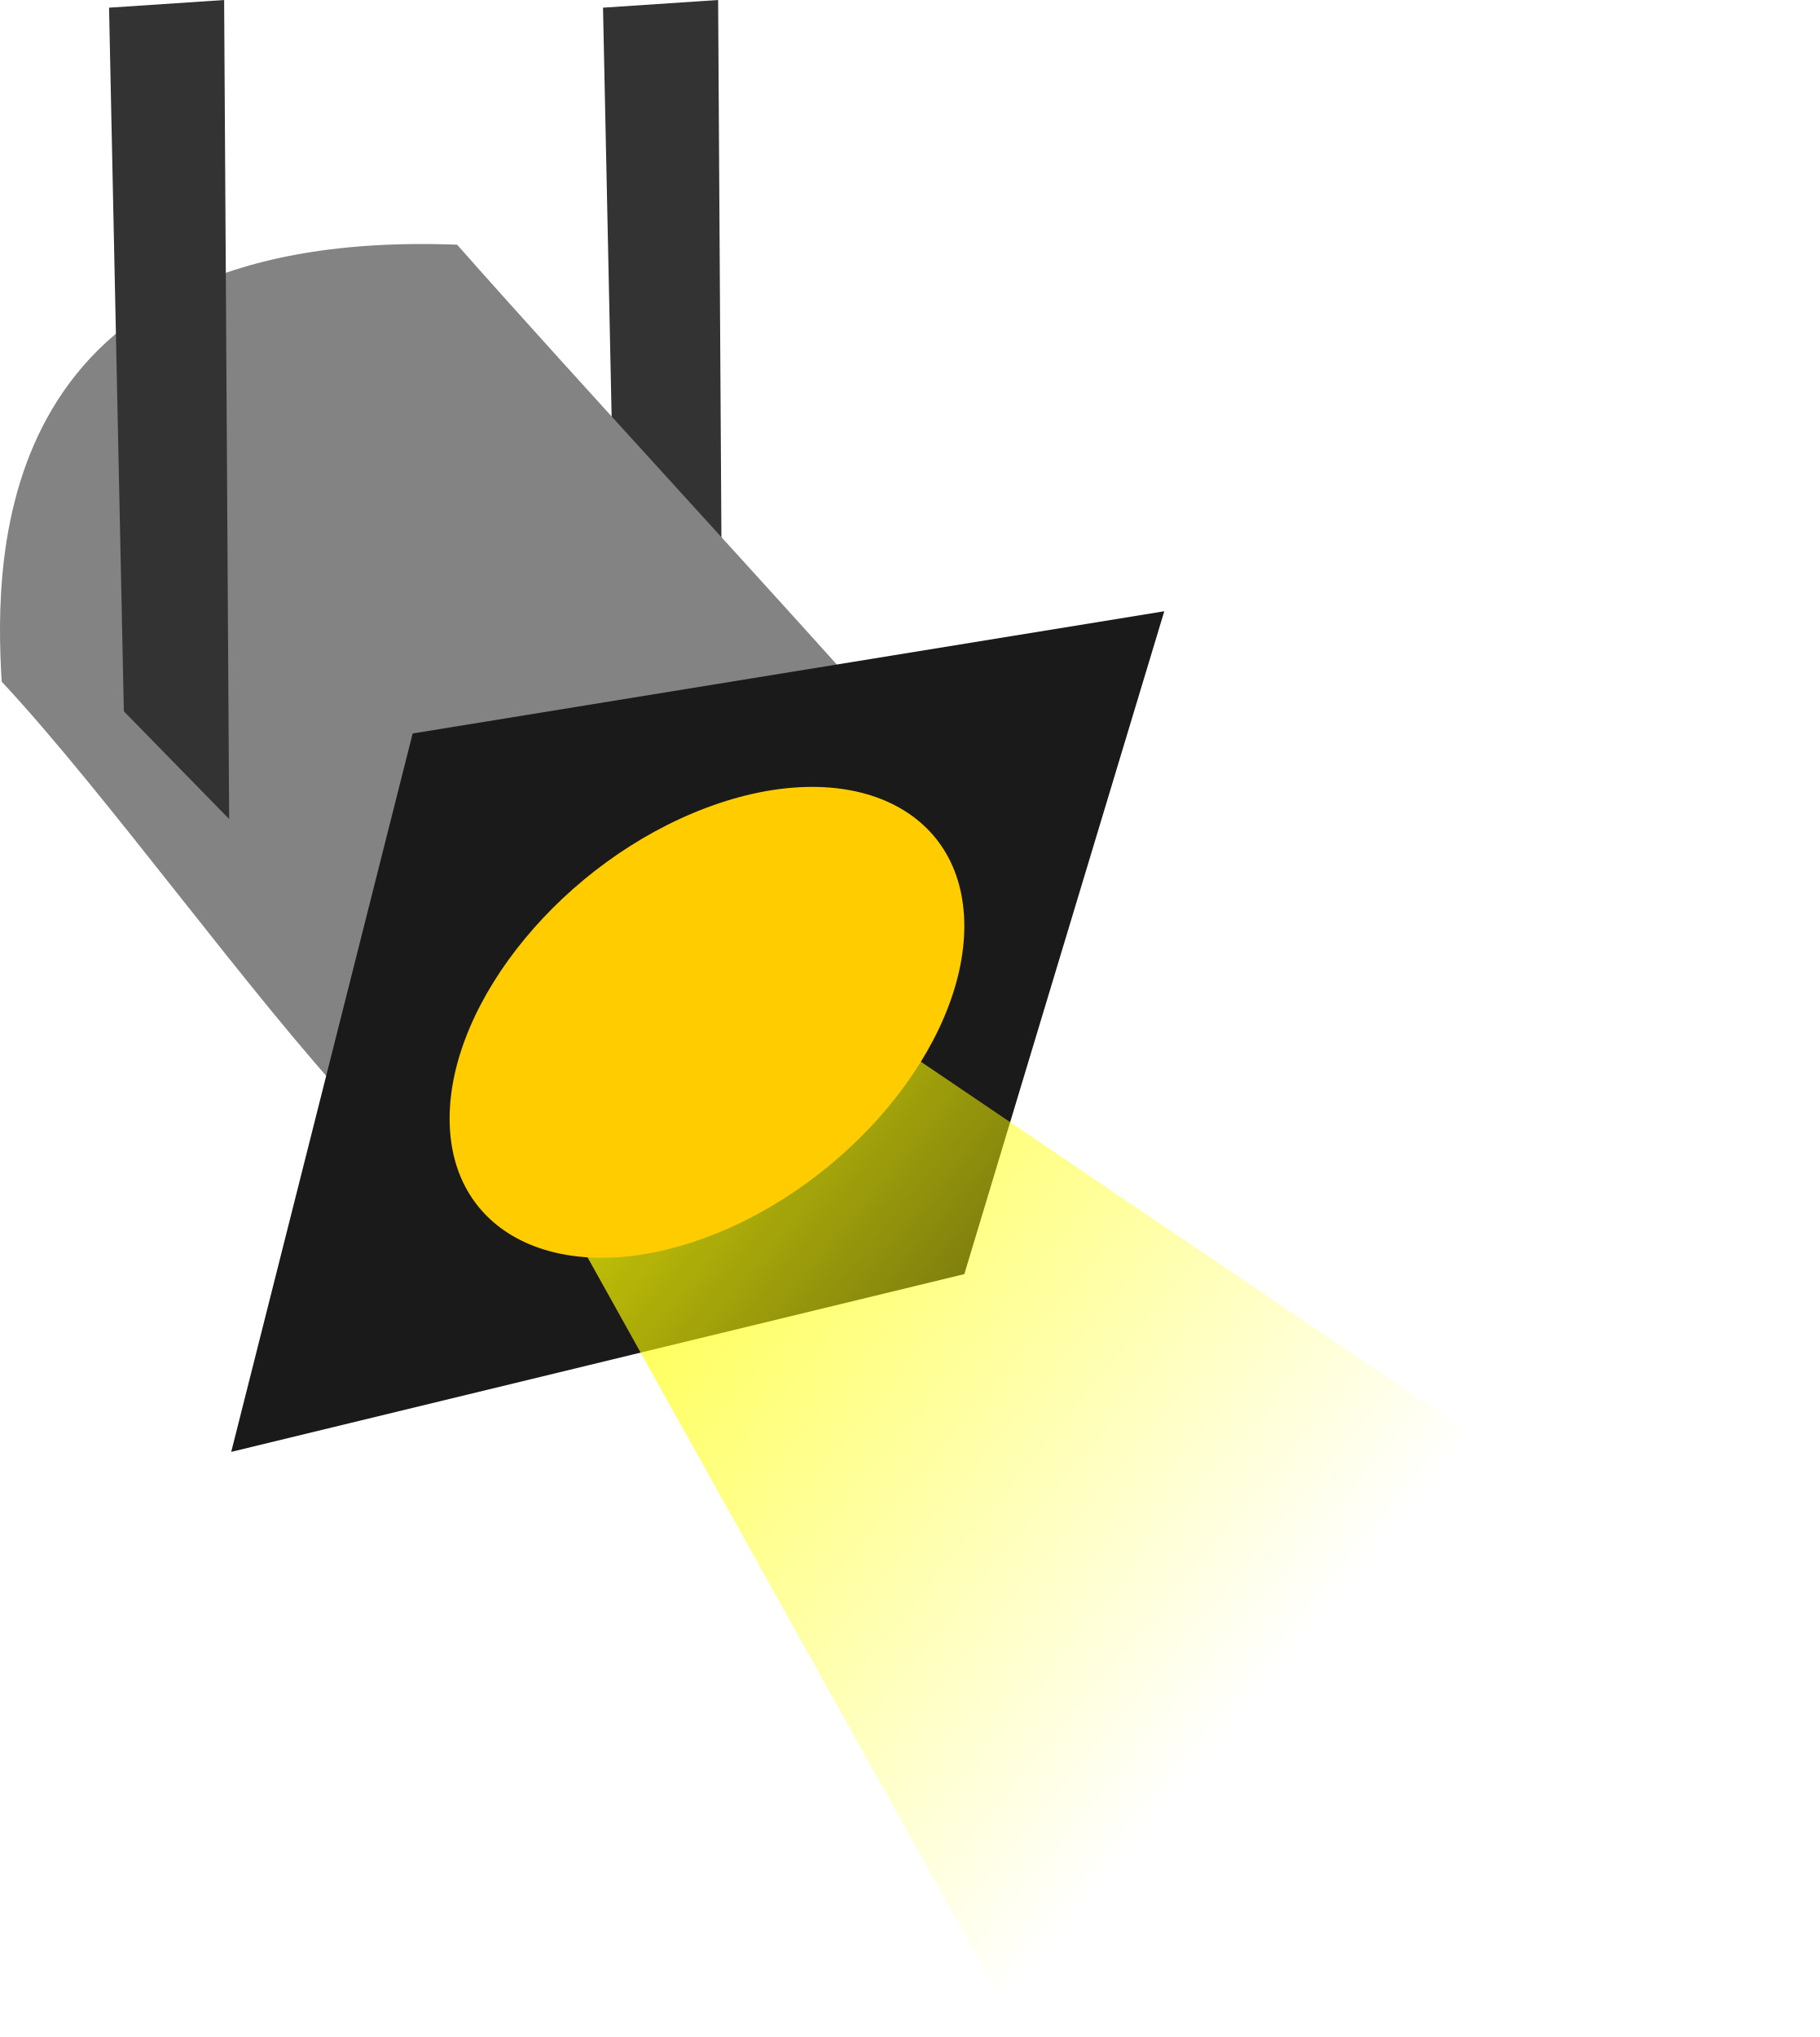
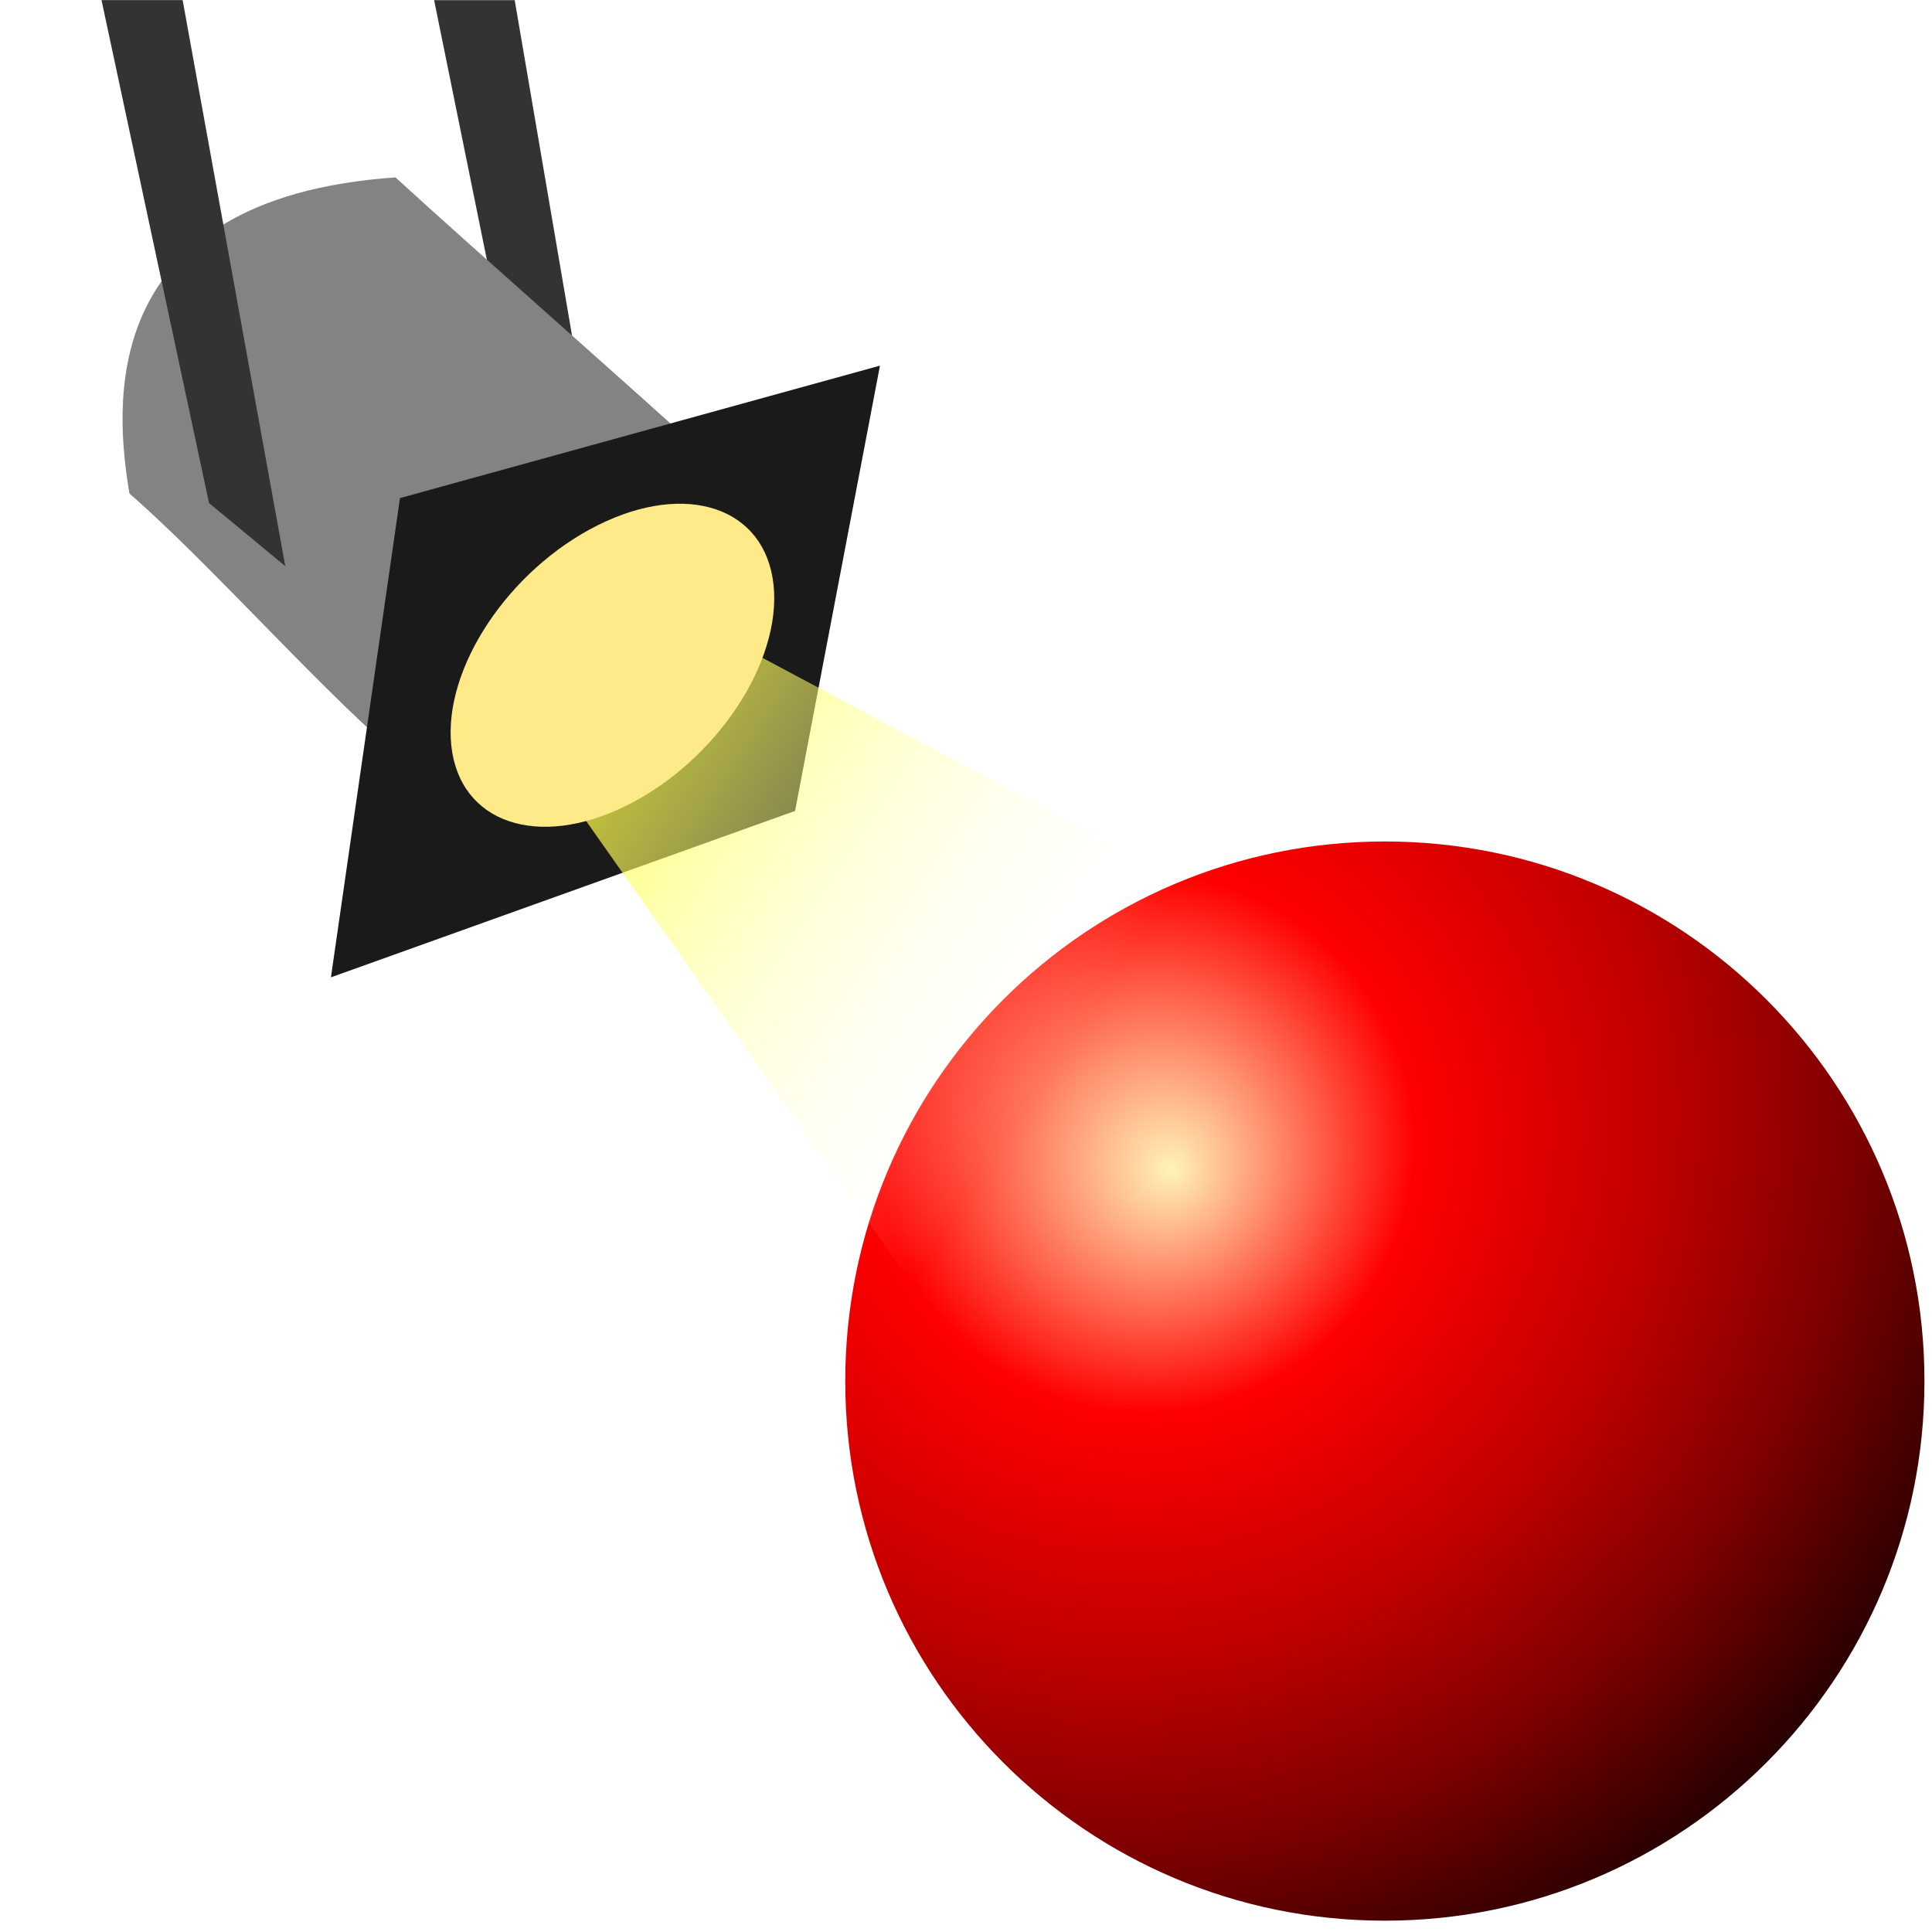
- <svg xmlns="http://www.w3.org/2000/svg" viewBox="0 0 315.582 353.164" version="1.1" id="svg26" width="315.582" height="353.164">
-   <defs id="defs12">
-     <linearGradient id="a" y2="193.19" gradientUnits="userSpaceOnUse" x2="60.588" y1="193.19" x1="-2.654" gradientTransform="translate(-61.56579,0.498)">
-       <stop offset="0" stop-color="#4d4d4d" id="stop2" />
-       <stop offset="1" stop-color="#838383" id="stop4" />
+ <svg xmlns="http://www.w3.org/2000/svg" width="512" height="512" version="1.1" viewBox="0 0 512 512">
+   <defs>
+     <linearGradient id="b" x1="-2.65" x2="60.6" y1="193" y2="193" gradientTransform="matrix(.996 -.105 .105 .996 -40.1 20)" gradientUnits="userSpaceOnUse">
+       <stop offset="0" stop-color="#4d4d4d" />
+       <stop offset="1" stop-color="#838383" />
    </linearGradient>
-     <linearGradient id="b" y2="425.68" gradientUnits="userSpaceOnUse" x2="451.93" y1="155.73" x1="142.36" gradientTransform="matrix(0.4606658,0,0,0.4872125,15.21383,80.3544)">
-       <stop offset="0" stop-color="#ff0" id="stop7" />
-       <stop offset="1" stop-color="#ff0" stop-opacity="0" id="stop9" />
+     <linearGradient id="c" x1="142" x2="452" y1="156" y2="426" gradientTransform="matrix(.459 -.048 .051 .485 54.9 90.4)" gradientUnits="userSpaceOnUse">
+       <stop offset="0" stop-color="#ff0" />
+       <stop offset="1" stop-color="#fff" stop-opacity="0" />
    </linearGradient>
+     <radialGradient id="a" cx="240" cy="140" r="200" fx="260" fy="160" gradientTransform="matrix(1.43 0 0 1.43 -61.3 81.3)" gradientUnits="userSpaceOnUse">
+       <stop offset="0" stop-color="#fff3b9" />
+       <stop offset=".25" stop-color="#FF0000" />
+       <stop offset=".5" stop-color="#C00000" />
+       <stop offset=".7" stop-color="#7F0000" />
+       <stop offset=".85" stop-color="#400000" />
+       <stop offset="1" />
+     </radialGradient>
  </defs>
-   <path d="m 104.564,1.33 19.958,-1.33 0.87,142 -18.26,-18.68 -2.57,-121.99 z" fill-rule="evenodd" fill="#333333" id="path14" />
-   <path d="M 79.264,42.418 C -1.367,39.425 -1.013,96.139 0.29,118.178 18.481,137.653 43.5,172.735 61.69,192.21 c 29.105,-20.973 66.014,-42.921 95.119,-63.894 -20.98,-23.76 -56.58,-62.145 -77.55,-85.9 z" fill-rule="evenodd" fill="url(#a)" id="path16" style="fill:url(#a)" />
-   <path d="m 18.909,1.33 19.955,-1.33 0.87,142 -18.257,-18.68 z" fill-rule="evenodd" fill="#333333" id="path18" />
-   <path d="m 71.554,127.168 -31.46,124.55 127.12,-30.82 34.67,-114.92 z" fill-rule="evenodd" fill="#1a1a1a" id="path20" />
-   <path d="M 80.794,180.14 177.198,353.164 315.582,289.598 118.537,156.228 Z" fill-rule="evenodd" fill="url(#b)" id="path22" style="fill:url(#b);stroke-width:0.474" />
-   <path d="m 167.21,160.554 c 0,20.566 -19.978,44.712 -44.623,53.932 -24.643,9.22 -44.622,0.022 -44.622,-20.545 0,-20.566 19.978,-44.713 44.622,-53.933 24.644,-9.22 44.622,-0.021 44.622,20.546 z" fill="#ffcc00" id="path24" />
+   <circle cx="367" cy="366" r="143" fill="url(#a)" />
+   <path d="M115 .036h21.4l24.1 141-20.2-16.7-25.4-125z" fill="#333" />
+   <path d="M105 47c-80.6 5.49-74.3 62-70.7 83.8 20.2 17.5 48.8 49.8 68.9 67.3 26.8-24 61.3-49.7 88-73.6-23.4-21.5-62.9-56-86.3-77.4z" fill="url(#b)" />
+   <path d="M26.9.025h21.5l27.2 150-20.2-16.7z" fill="#333" />
+   <path d="M106 132 87.7 259l123-44.1 22.5-118z" fill="#1a1a1a" />
+   <path d="m131 183 114 162 131-77.9-210-112z" fill="url(#c)" />
+   <path d="M205 155c2.16 20.5-15.2 46.6-38.8 58.4-23.6 11.8-44.4 4.71-46.6-15.8-2.16-20.5 15.2-46.6 38.8-58.4 23.6-11.8 44.4-4.71 46.6 15.8z" fill="#ffea89" />
</svg>
